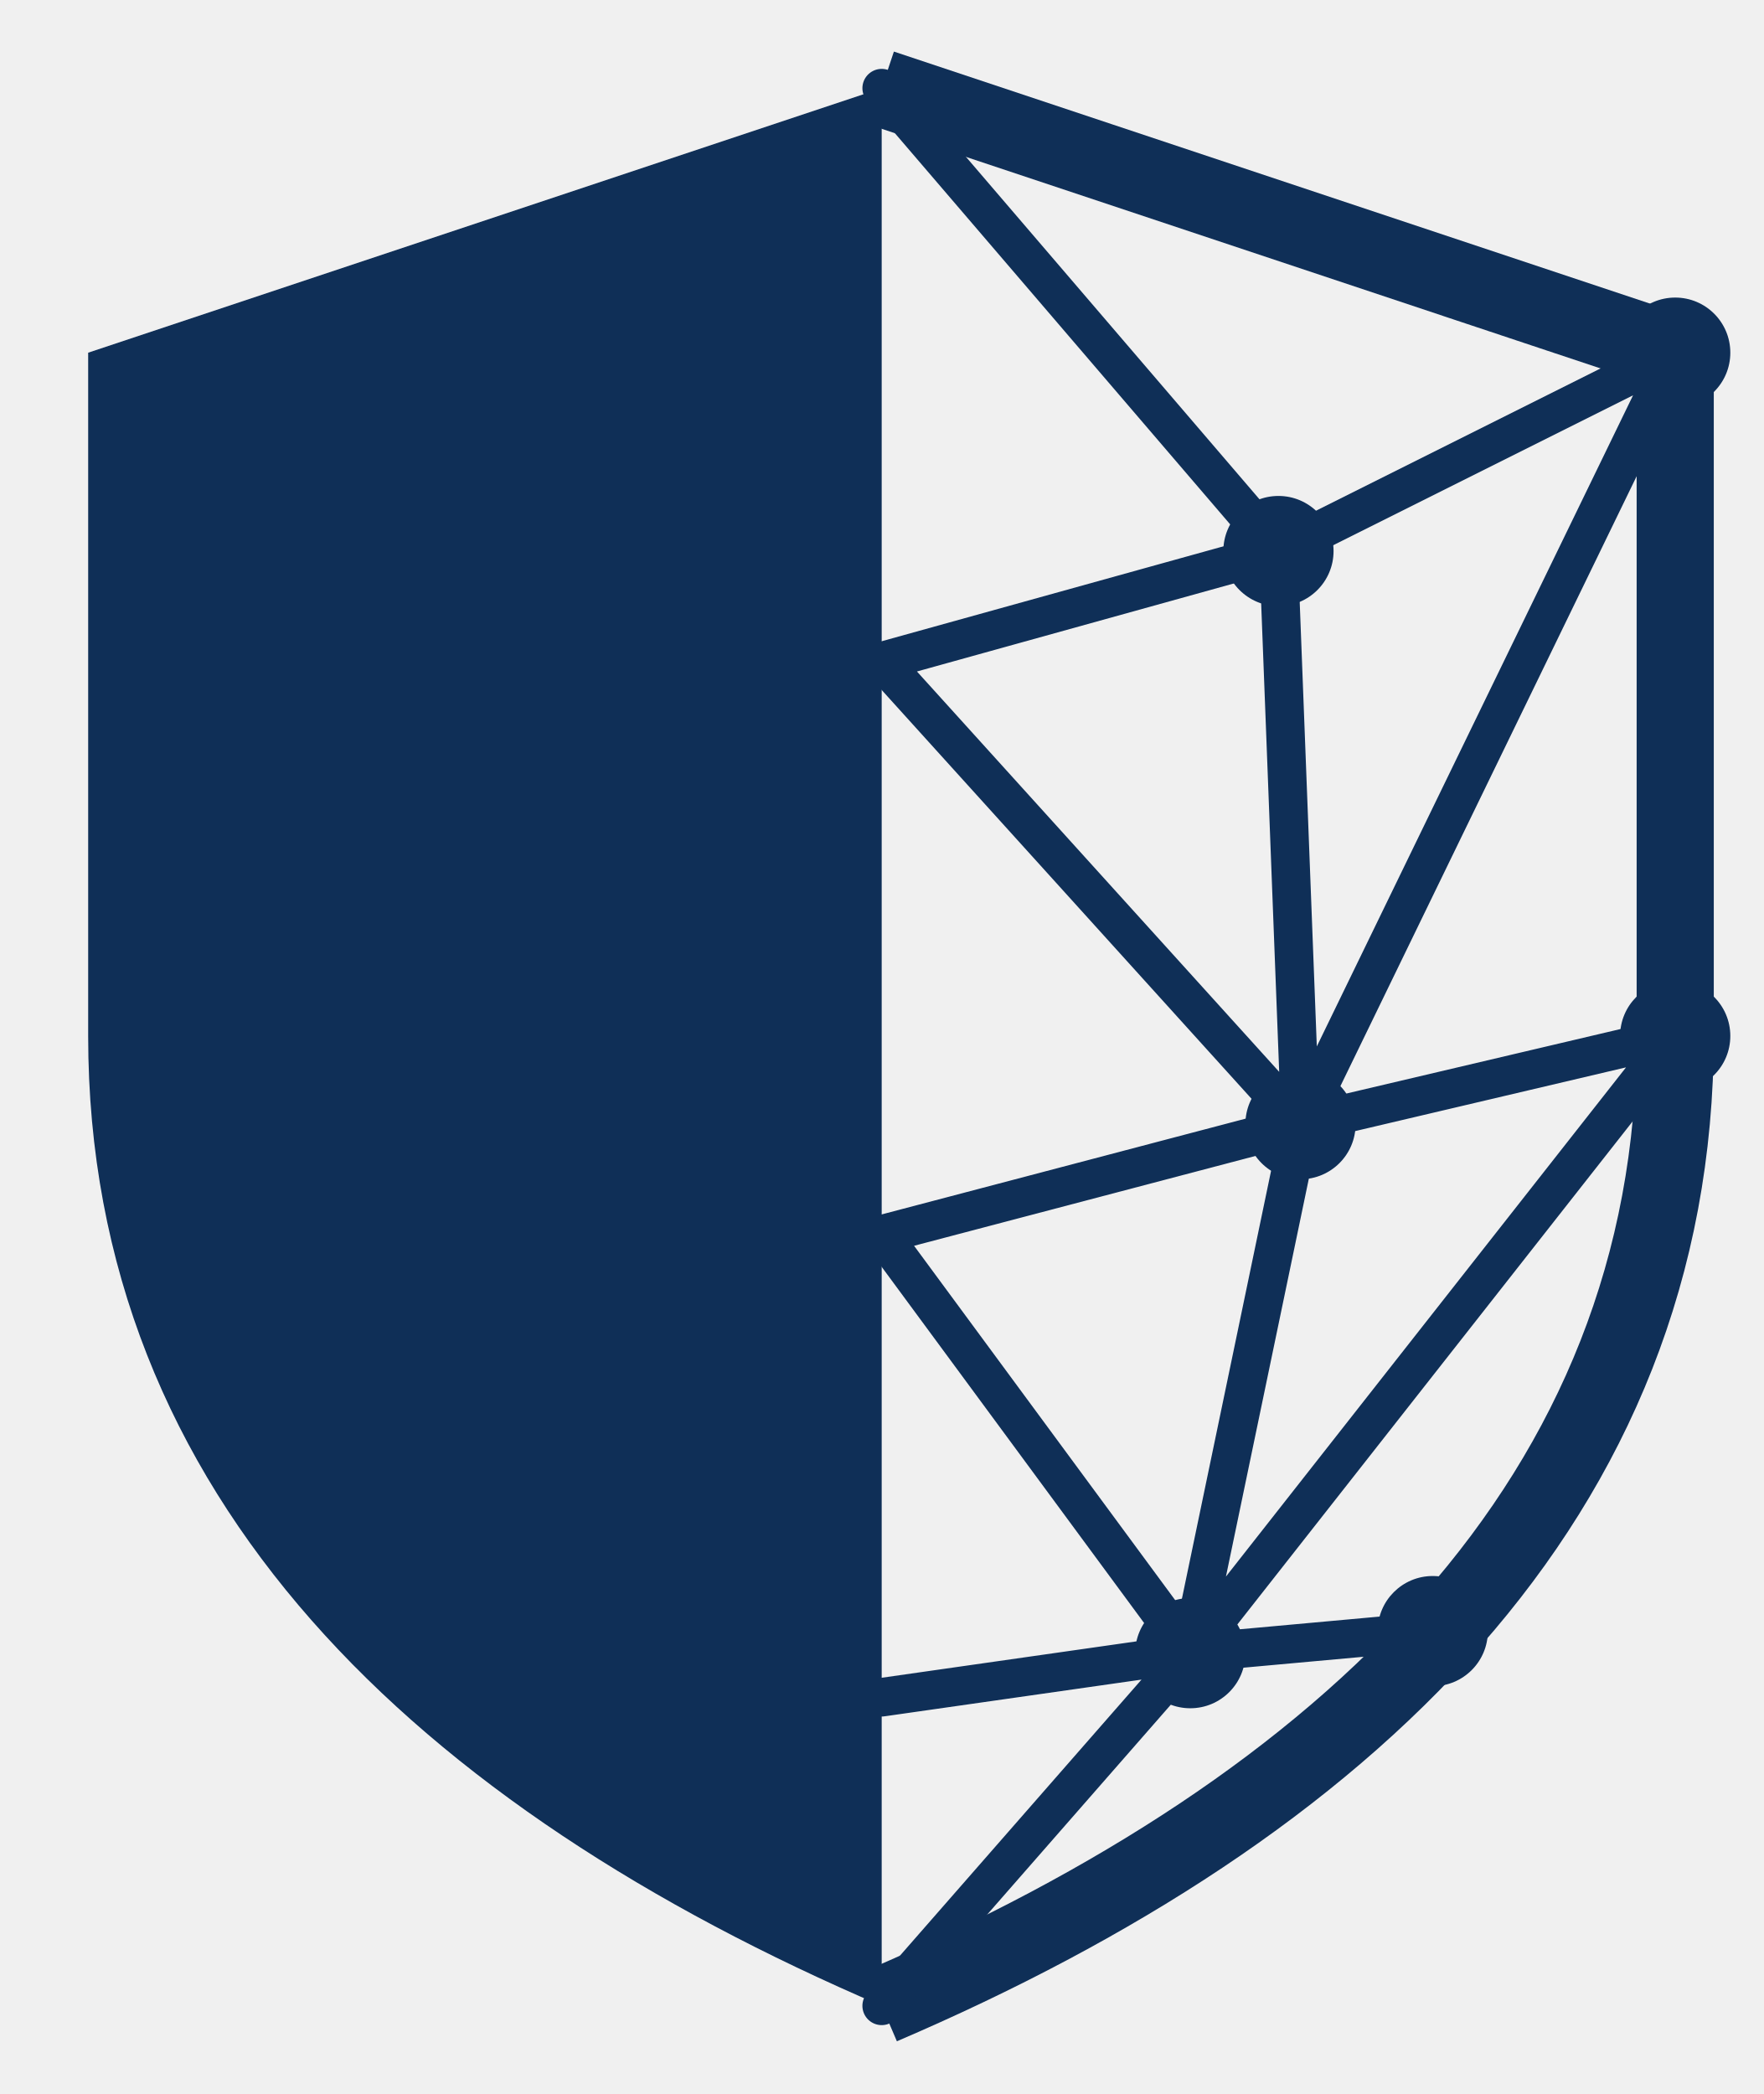
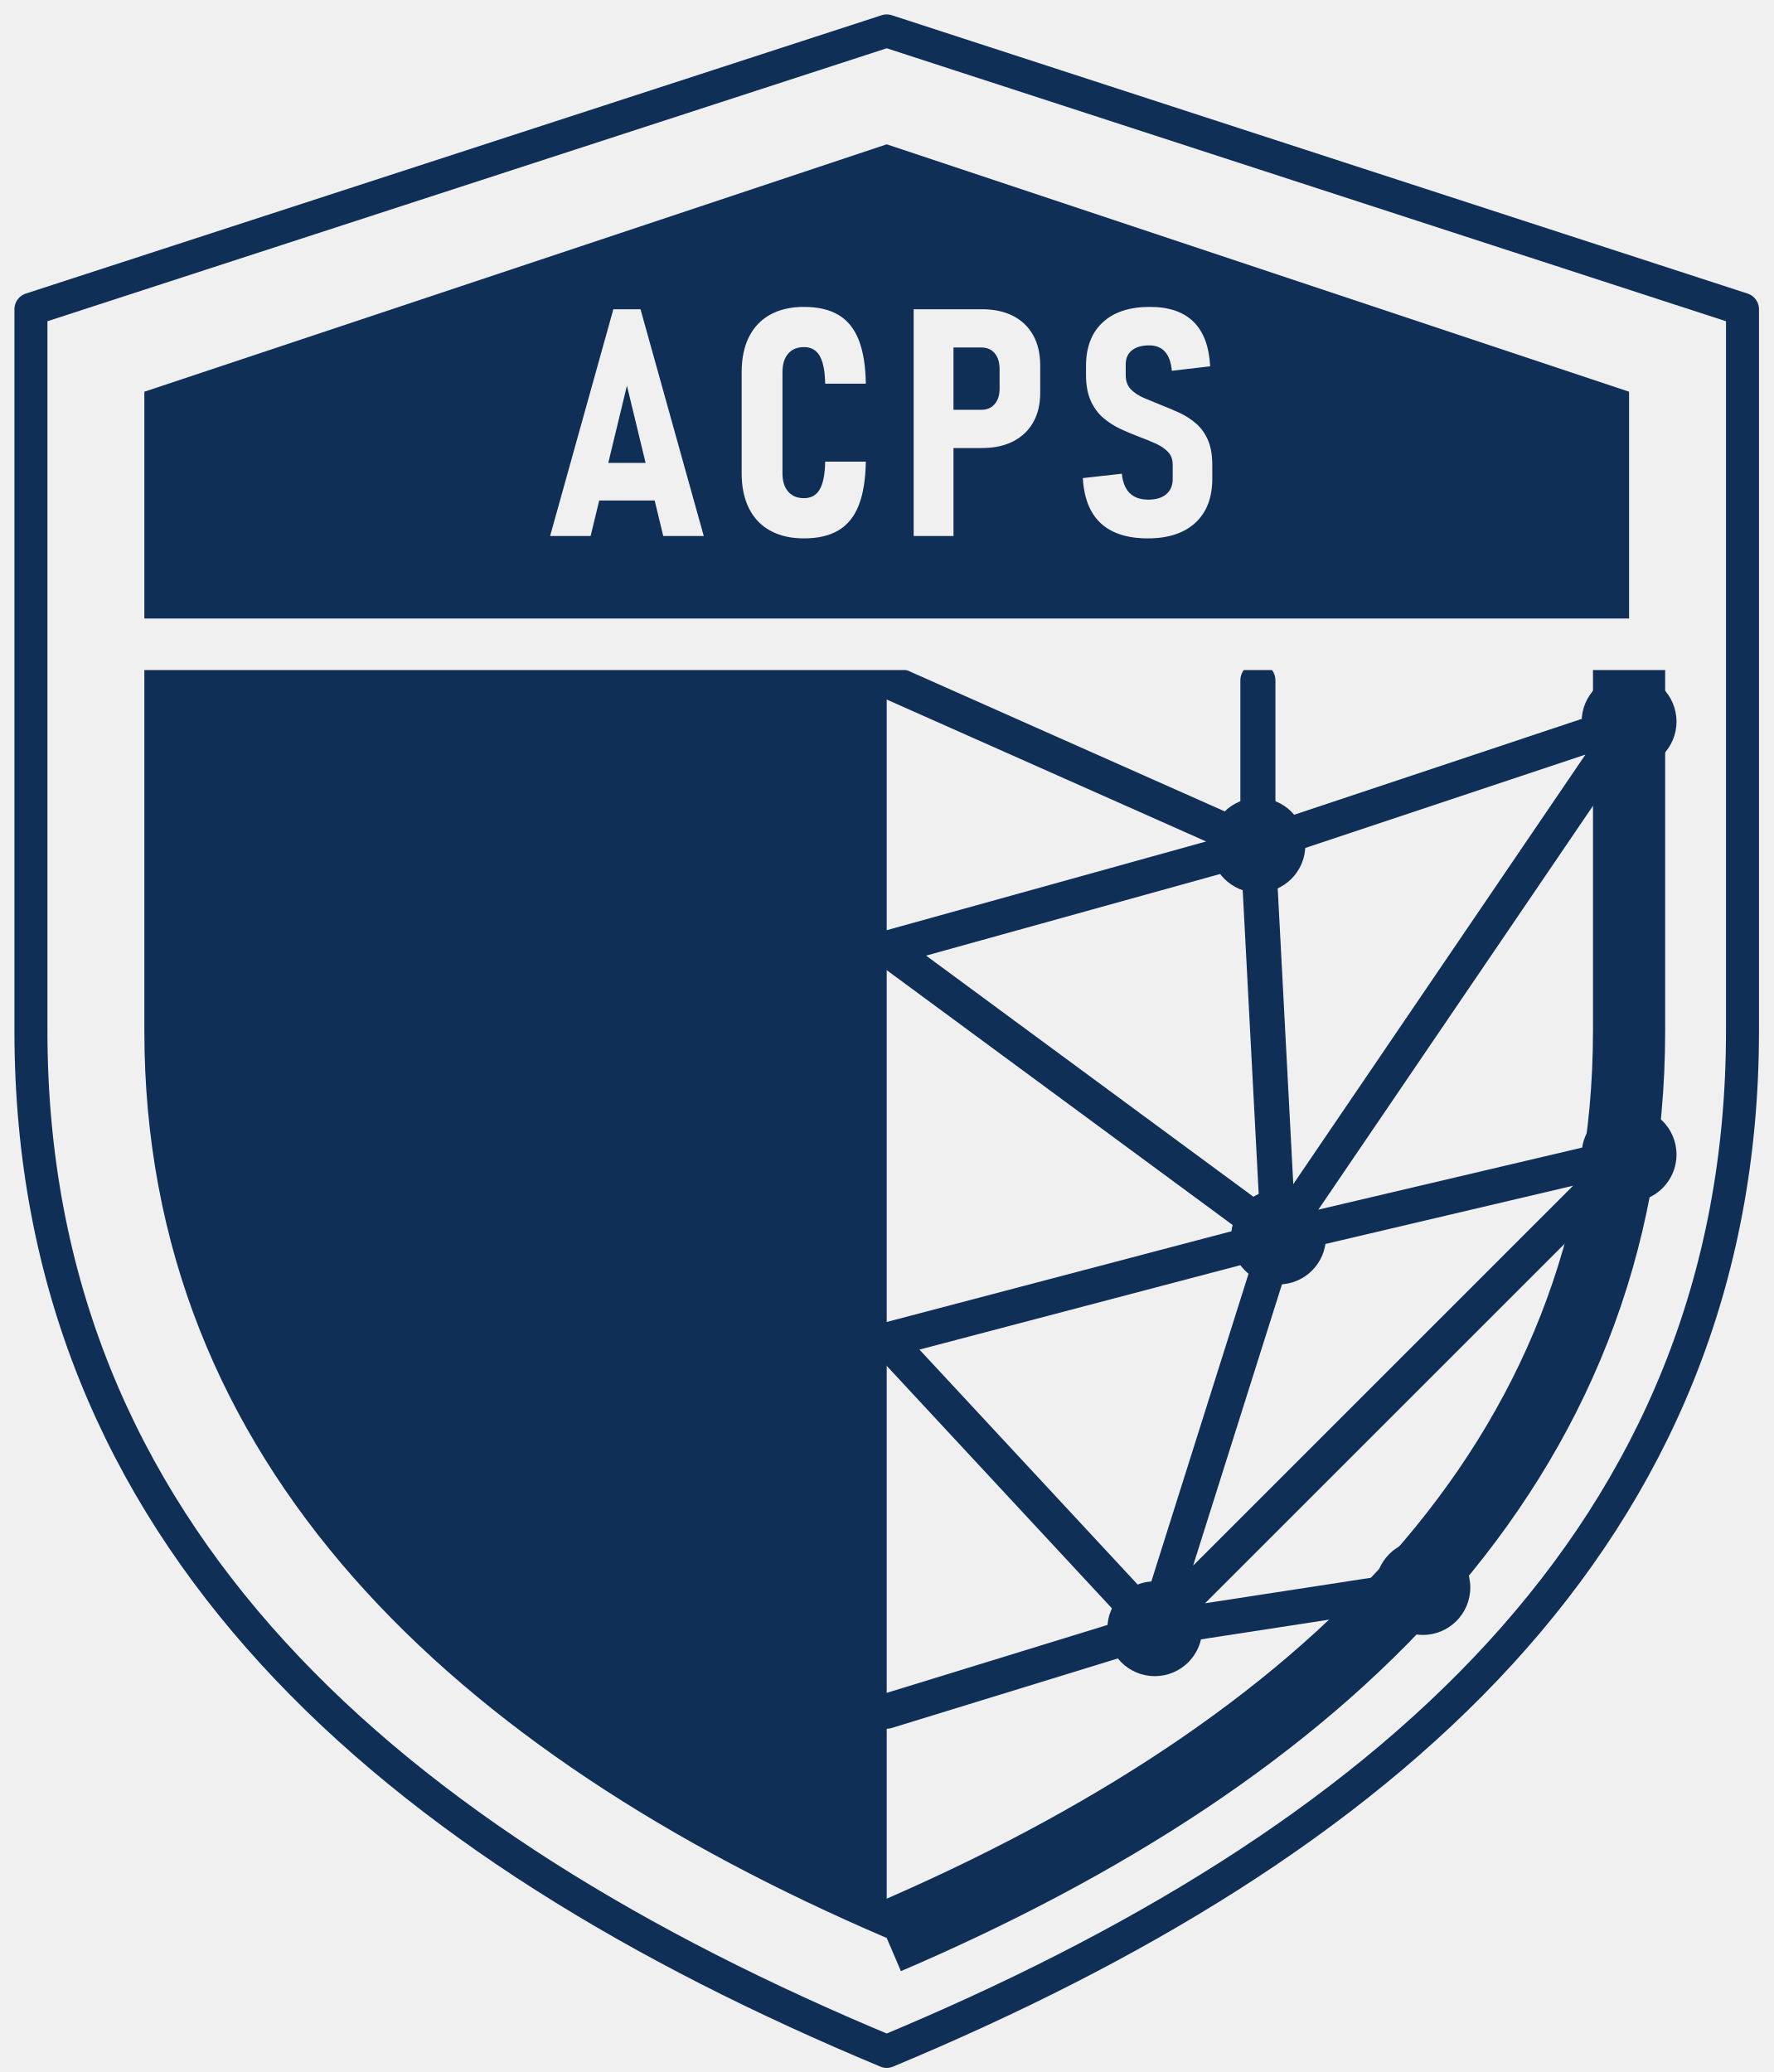
- <svg xmlns="http://www.w3.org/2000/svg" viewBox="20 6 160 190" role="img" aria-label="ACPS Lab">
-   <path d="M100 14 L28 38 V100 C28 142 58 170 100 188 Z" fill="#0f2f57" />
-   <path d="M100 14 L172 38 V100 C172 142 142 170 100 188" fill="none" stroke="#0f2f57" stroke-width="7" stroke-linejoin="round" />
-   <path d="M100 14 L136 56 M136 56 L172 38 M136 56 L100 66 M136 56 L138 108 M100 66 L138 108 M172 38 L138 108 M138 108 L172 100 M138 108 L100 118 M138 108 L128 156 M100 118 L128 156 M172 100 L128 156 M128 156 L100 160 M128 156 L100 188 M128 156 L150 154" fill="none" stroke="#0f2f57" stroke-width="3.5" stroke-linecap="round" />
-   <g fill="#0f2f57">
-     <circle cx="172" cy="38" r="5" />
-     <circle cx="172" cy="100" r="5" />
-     <circle cx="150" cy="154" r="5" />
-     <circle cx="136" cy="56" r="5" />
-     <circle cx="138" cy="108" r="5" />
-     <circle cx="128" cy="156" r="5" />
+ <svg xmlns="http://www.w3.org/2000/svg" viewBox="14 0 172 201" role="img" aria-label="ACPS Lab">
+   <defs>
+     <clipPath id="ml-clip">
+       <path d="M100 14 L172 38 V100 C172 142 142 170 100 188 C58 170 28 142 28 100 V38 Z" />
+     </clipPath>
+     <mask id="ml-ko" maskUnits="userSpaceOnUse" x="0" y="0" width="200" height="200">
+       <rect width="200" height="200" fill="#fff" />
+       <path transform="translate(67.06 52) scale(0.3099)" d="M0.941 0.0 20.742 -70.996H29.239L49.04 0.0H36.358L24.991 -47.08L13.623 0.0ZM12.889 -11.131V-22.897H37.27V-11.131Z M80.385 0.732Q74.252 0.732 69.877 -1.665Q65.502 -4.063 63.2 -8.633Q60.897 -13.203 60.897 -19.668V-51.279Q60.897 -57.793 63.2 -62.361Q65.502 -66.929 69.877 -69.329Q74.252 -71.729 80.385 -71.729Q86.991 -71.729 91.23 -69.199Q95.468 -66.67 97.548 -61.355Q99.628 -56.04 99.76 -47.7H87.035Q86.957 -51.704 86.222 -54.214Q85.488 -56.724 84.047 -57.932Q82.607 -59.141 80.385 -59.141Q77.231 -59.141 75.448 -57.082Q73.666 -55.024 73.666 -51.279V-19.668Q73.666 -15.967 75.448 -13.911Q77.231 -11.855 80.385 -11.855Q83.725 -11.855 85.324 -14.585Q86.923 -17.314 87.035 -23.296H99.76Q99.623 -14.961 97.543 -9.644Q95.463 -4.326 91.227 -1.797Q86.991 0.732 80.385 0.732Z M120.516 -27.539V-39.516H135.909Q138.538 -39.516 140.081 -41.309Q141.624 -43.102 141.624 -46.16V-52.172Q141.624 -55.381 140.108 -57.2Q138.592 -59.019 135.909 -59.019H120.516V-70.996H136.059Q141.77 -70.996 145.847 -68.901Q149.924 -66.807 152.127 -62.873Q154.331 -58.939 154.331 -53.437V-44.824Q154.331 -39.442 152.119 -35.561Q149.907 -31.68 145.818 -29.609Q141.729 -27.539 136.059 -27.539ZM114.729 0.0V-70.996H127.193V0.0Z M187.987 0.732Q181.591 0.732 177.178 -1.379Q172.766 -3.49 170.394 -7.677Q168.023 -11.865 167.668 -18.138L179.882 -19.509Q180.279 -15.466 182.351 -13.429Q184.423 -11.393 188.169 -11.393Q191.802 -11.393 193.798 -13.107Q195.793 -14.821 195.793 -17.819V-22.311Q195.793 -24.798 194.343 -26.322Q192.893 -27.845 190.536 -28.921Q188.179 -29.997 185.403 -31.022Q182.492 -32.106 179.532 -33.485Q176.571 -34.863 174.112 -36.947Q171.652 -39.03 170.158 -42.318Q168.664 -45.605 168.664 -50.531V-53.216Q168.664 -62.034 173.887 -66.881Q179.11 -71.729 188.671 -71.729Q197.574 -71.729 202.305 -67.082Q207.037 -62.435 207.518 -53.132L195.526 -51.732Q195.168 -55.713 193.384 -57.7Q191.6 -59.687 188.488 -59.687Q184.96 -59.687 183.026 -58.127Q181.093 -56.566 181.093 -53.756V-50.342Q181.093 -47.591 182.699 -45.934Q184.305 -44.277 186.919 -43.171Q189.533 -42.064 192.515 -40.866Q195.298 -39.798 198.064 -38.499Q200.829 -37.201 203.132 -35.203Q205.435 -33.206 206.809 -30.086Q208.183 -26.966 208.183 -22.217V-17.9Q208.183 -9.05 202.898 -4.159Q197.613 0.732 187.987 0.732Z" fill="#000" />
+       <rect x="0" y="60" width="200" height="5" fill="#000" />
+     </mask>
+   </defs>
+   <path d="M100 3 L183 30 V100 C183 149 148 179 100 199 C52 179 17 149 17 100 V30 Z" fill="none" stroke="#0f2f57" stroke-width="3.2" stroke-linejoin="round" />
+   <g mask="url(#ml-ko)">
+     <g clip-path="url(#ml-clip)">
+       <rect x="0" y="0" width="200" height="62" fill="#0f2f57" />
+       <rect x="0" y="62" width="100" height="140" fill="#0f2f57" />
+     </g>
+     <path d="M172 62 V100 C172 142 142 170 100 188" fill="none" stroke="#0f2f57" stroke-width="7" stroke-linejoin="round" />
+     <path d="M136 82 L172 70 M136 82 L100 92 M136 82 L138 120 M100 92 L138 120 M172 70 L138 120 M138 120 L172 112 M138 120 L100 130 M138 120 L126 158 M100 130 L126 158 M172 112 L126 158 M126 158 L100 166 M126 158 L152 154 M100 66 L136 82 M136 66 L136 82" fill="none" stroke="#0f2f57" stroke-width="3.4" stroke-linecap="round" />
+     <g fill="#0f2f57">
+       <circle cx="172" cy="70" r="4.6" />
+       <circle cx="172" cy="112" r="4.6" />
+       <circle cx="152" cy="154" r="4.6" />
+       <circle cx="136" cy="82" r="4.6" />
+       <circle cx="138" cy="120" r="4.6" />
+       <circle cx="126" cy="158" r="4.6" />
+     </g>
  </g>
</svg>
